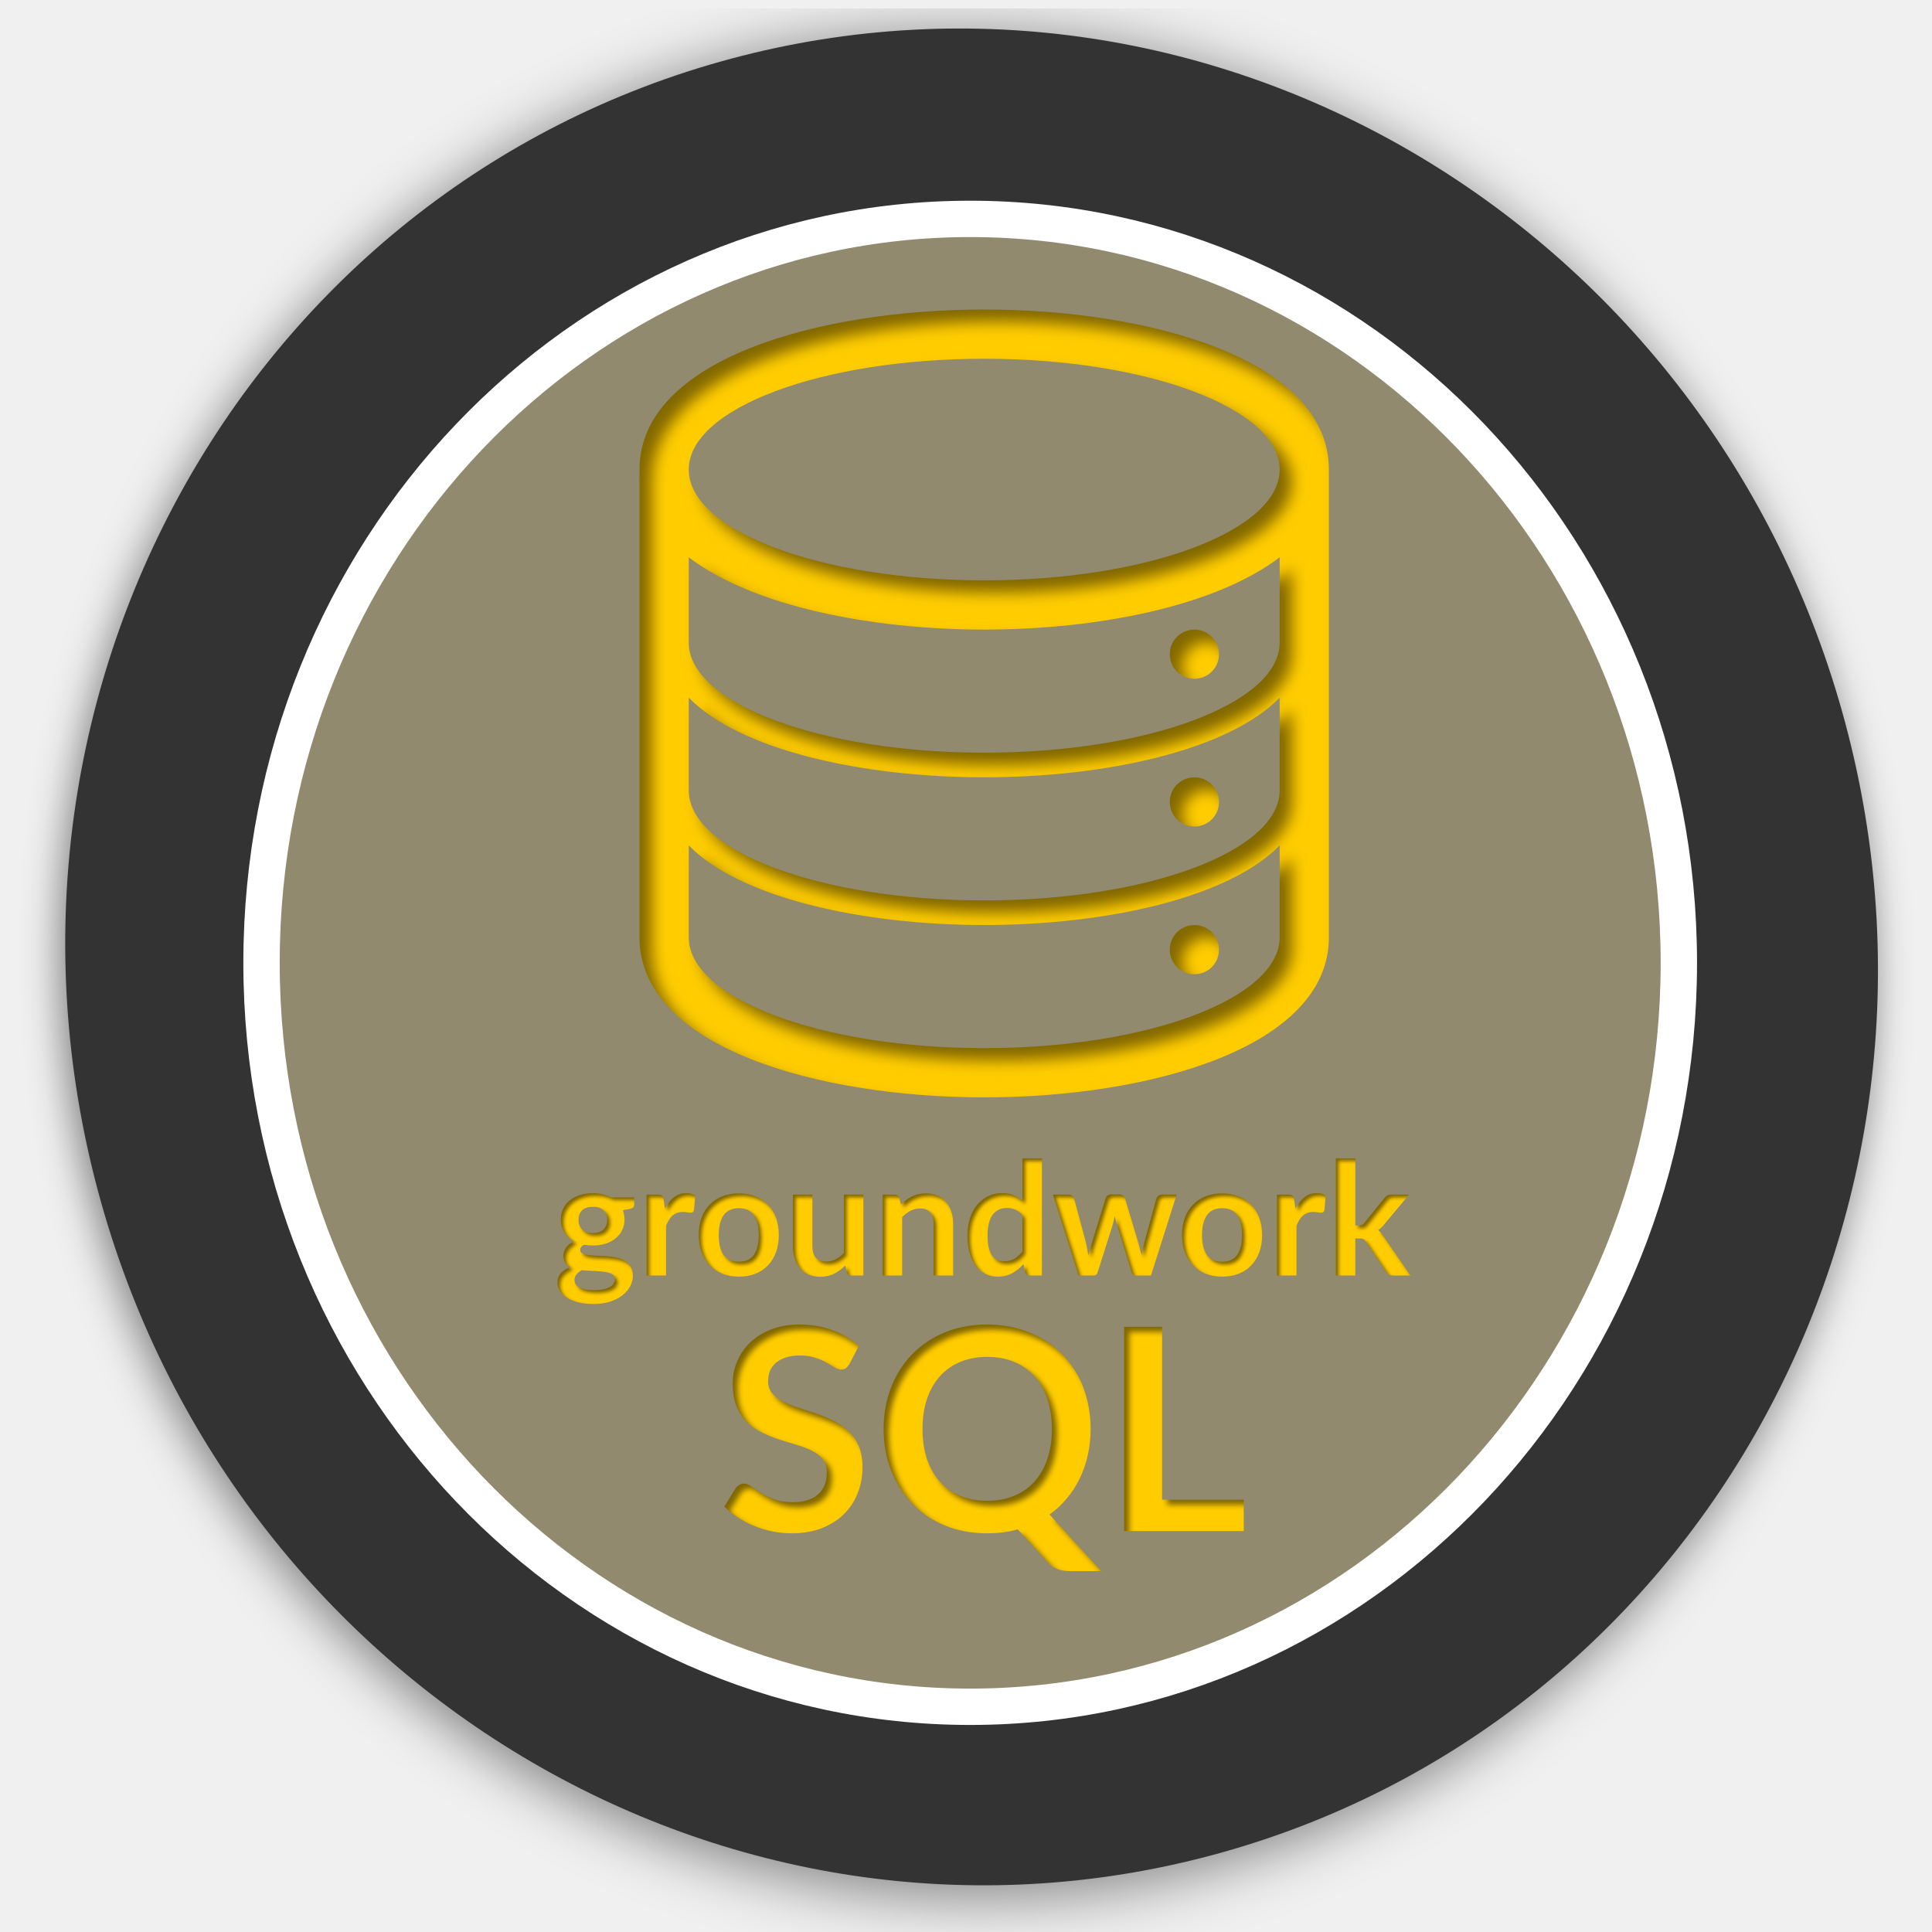
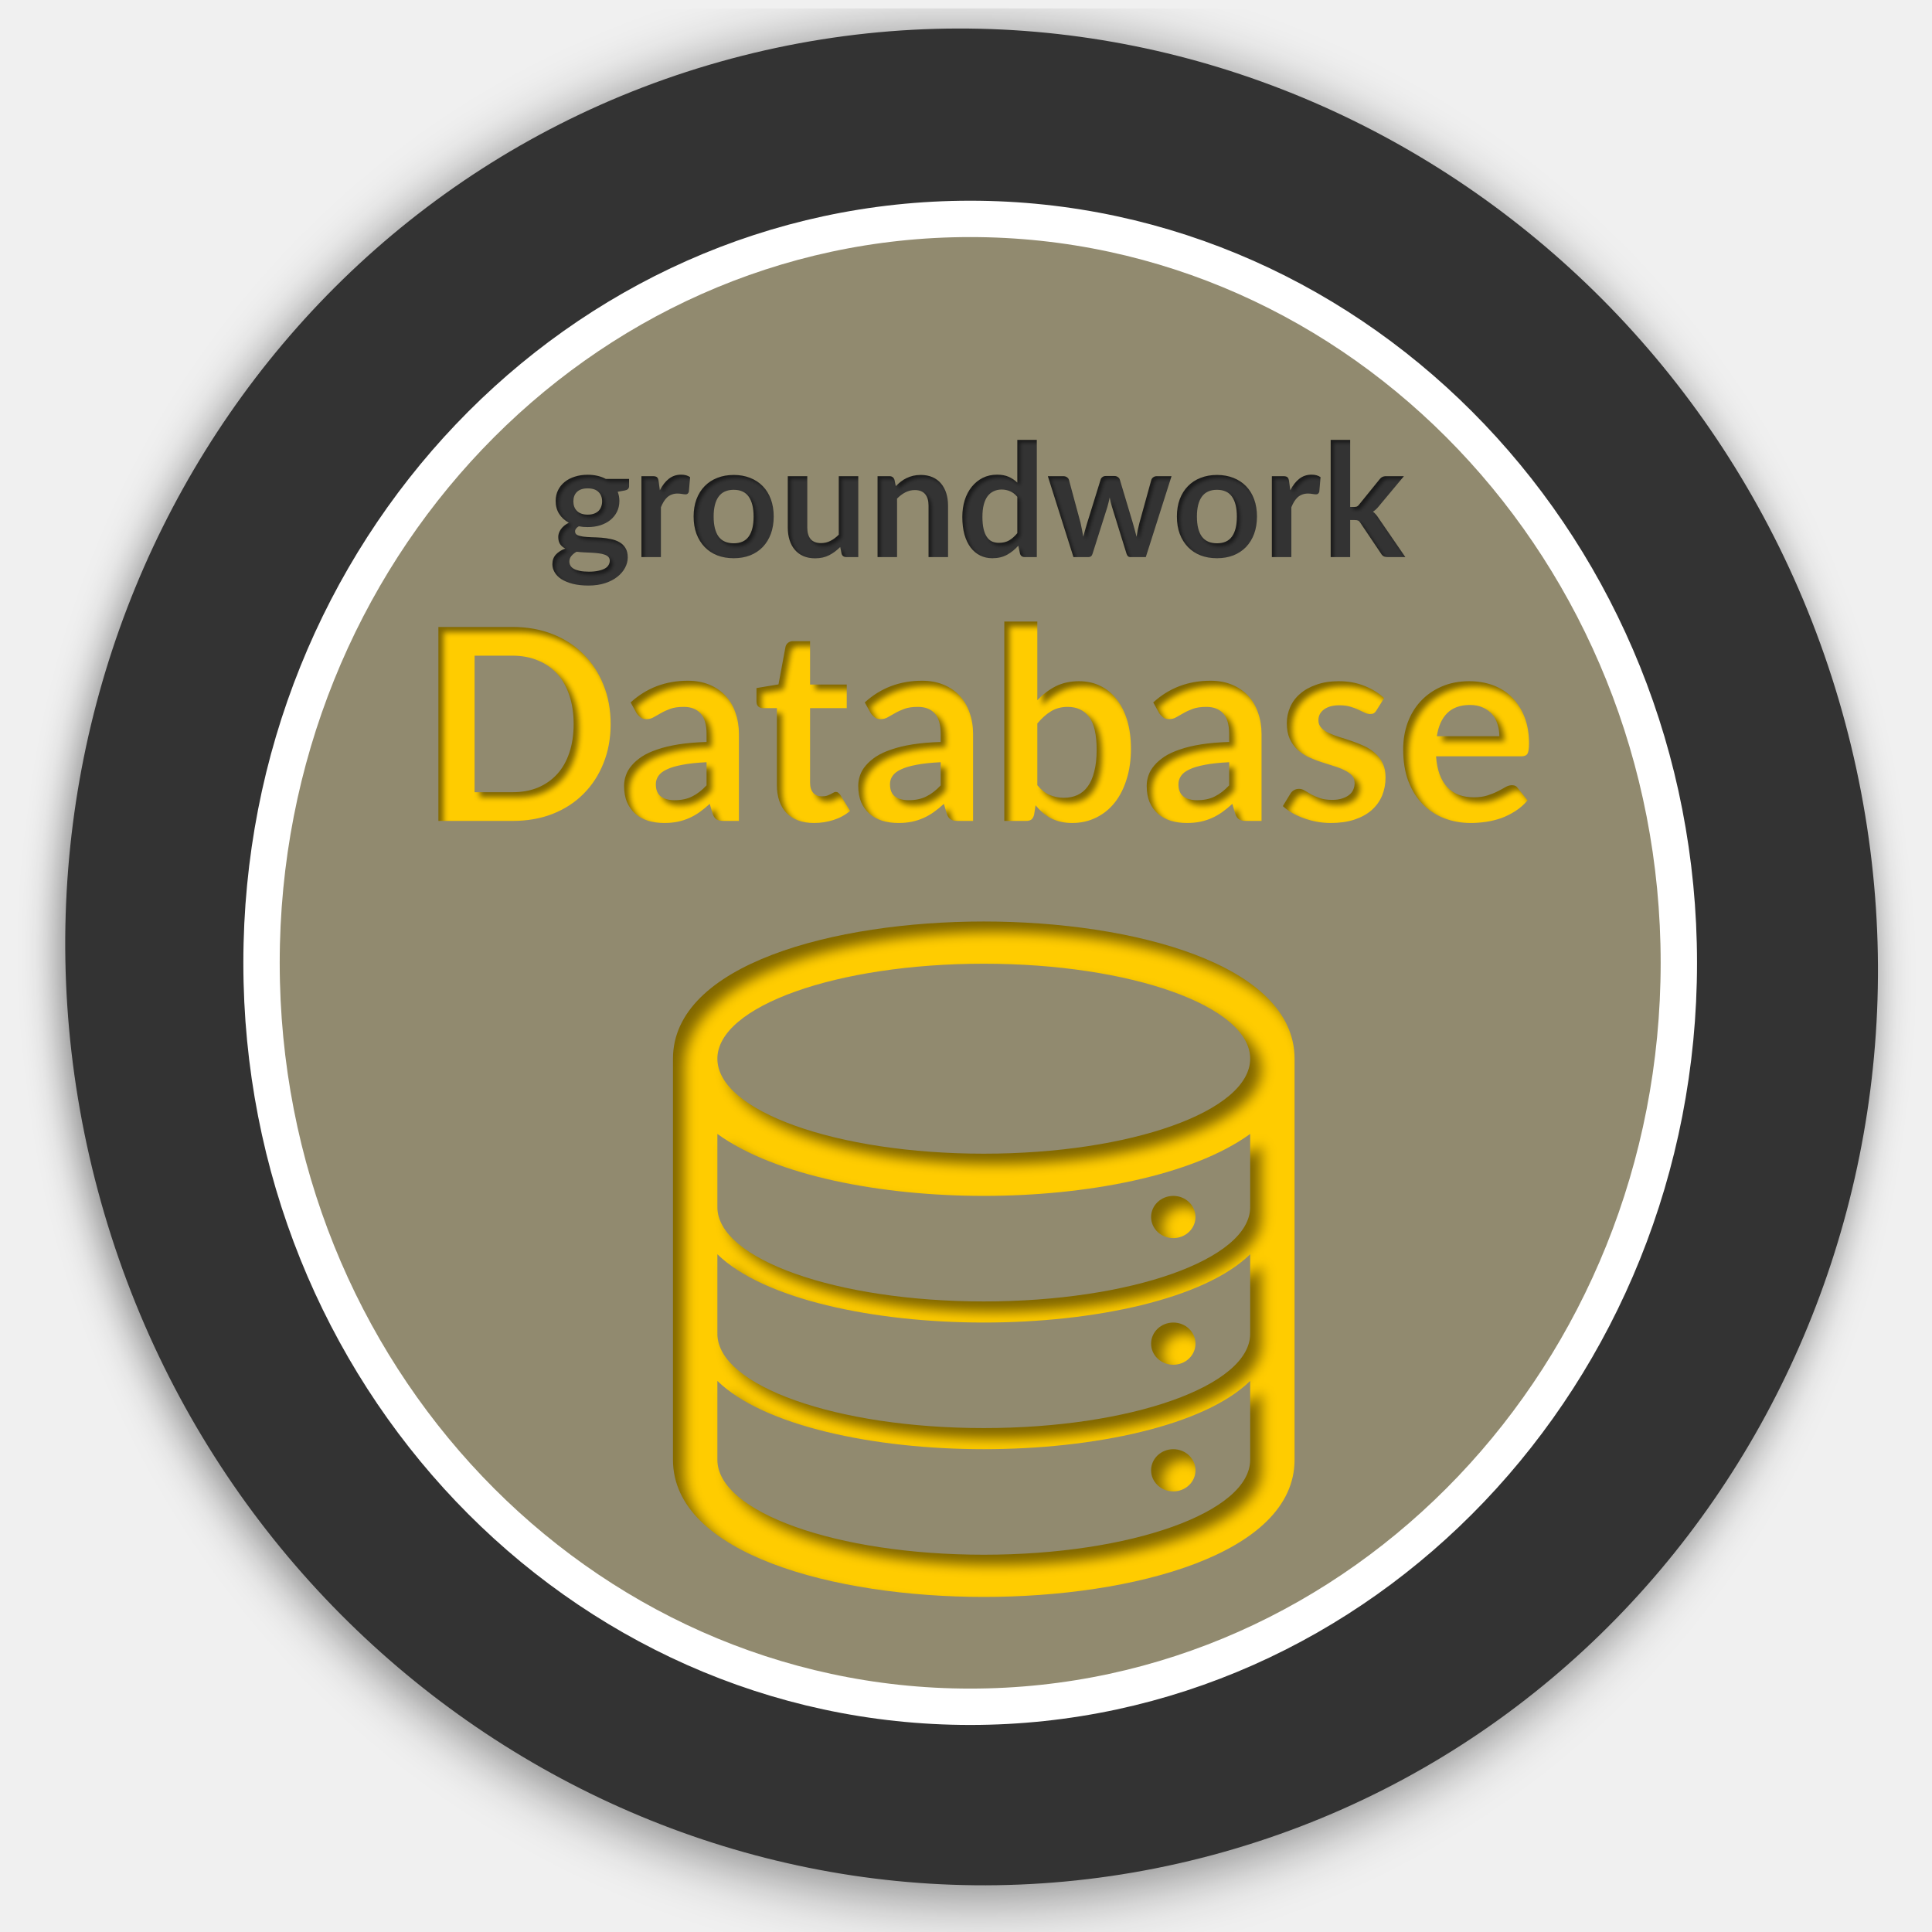
<svg xmlns="http://www.w3.org/2000/svg" width="144" height="144" viewBox="0 0 144 144" id="svg3336" version="1.1">
  <defs id="defs3338">
    <filter style="color-interpolation-filters:sRGB;" id="filter5346">
      <feFlood flood-opacity="0.498" flood-color="rgb(0,0,0)" result="flood" id="feFlood5348" />
      <feComposite in="flood" in2="SourceGraphic" operator="in" result="composite1" id="feComposite5350" />
      <feGaussianBlur in="composite1" stdDeviation="2.6" result="blur" id="feGaussianBlur5352" />
      <feOffset dx="1" dy="1" result="offset" id="feOffset5354" />
      <feComposite in="SourceGraphic" in2="offset" operator="over" result="fbSourceGraphic" id="feComposite5356" />
      <feColorMatrix result="fbSourceGraphicAlpha" in="fbSourceGraphic" values="0 0 0 -1 0 0 0 0 -1 0 0 0 0 -1 0 0 0 0 1 0" id="feColorMatrix5550" />
      <feFlood id="feFlood5552" flood-opacity="0.498" flood-color="rgb(0,0,0)" result="flood" in="fbSourceGraphic" />
      <feComposite id="feComposite5554" in2="fbSourceGraphic" in="flood" operator="in" result="composite1" />
      <feGaussianBlur id="feGaussianBlur5556" in="composite1" stdDeviation="1" result="blur" />
      <feOffset id="feOffset5558" dx="0" dy="1.38778e-16" result="offset" />
      <feComposite id="feComposite5560" in2="offset" in="fbSourceGraphic" operator="over" result="fbSourceGraphic" />
      <feColorMatrix result="fbSourceGraphicAlpha" in="fbSourceGraphic" values="0 0 0 -1 0 0 0 0 -1 0 0 0 0 -1 0 0 0 0 1 0" id="feColorMatrix5562" />
      <feFlood id="feFlood5564" flood-opacity="0.498" flood-color="rgb(0,0,0)" result="flood" in="fbSourceGraphic" />
      <feComposite id="feComposite5566" in2="fbSourceGraphic" in="flood" operator="in" result="composite1" />
      <feGaussianBlur id="feGaussianBlur5568" in="composite1" stdDeviation="1.38778e-16" result="blur" />
      <feOffset id="feOffset5570" dx="0" dy="1.38778e-16" result="offset" />
      <feComposite id="feComposite5572" in2="offset" in="fbSourceGraphic" operator="over" result="composite2" />
    </filter>
    <filter style="color-interpolation-filters:sRGB;" id="filter5802">
      <feFlood flood-opacity="0.498" flood-color="rgb(0,0,0)" result="flood" id="feFlood5804" />
      <feComposite in="flood" in2="SourceGraphic" operator="in" result="composite1" id="feComposite5806" />
      <feGaussianBlur in="composite1" stdDeviation="2" result="blur" id="feGaussianBlur5808" />
      <feOffset dx="0.5" dy="0.5" result="offset" id="feOffset5810" />
      <feComposite in="SourceGraphic" in2="offset" operator="over" result="composite2" id="feComposite5812" />
    </filter>
    <filter style="color-interpolation-filters:sRGB" id="filter5802-3">
      <feFlood flood-opacity="0.498" flood-color="rgb(0,0,0)" result="flood" id="feFlood5804-4" />
      <feComposite in="flood" in2="SourceGraphic" operator="in" result="composite1" id="feComposite5806-5" />
      <feGaussianBlur in="composite1" stdDeviation="2" result="blur" id="feGaussianBlur5808-4" />
      <feOffset dx="0.5" dy="0.5" result="offset" id="feOffset5810-7" />
      <feComposite in="SourceGraphic" in2="offset" operator="over" result="composite2" id="feComposite5812-3" />
    </filter>
    <filter style="color-interpolation-filters:sRGB;" id="filter5404">
      <feFlood flood-opacity="0.498" flood-color="rgb(0,0,0)" result="flood" id="feFlood5406" />
      <feComposite in="flood" in2="SourceGraphic" operator="in" result="composite1" id="feComposite5408" />
      <feGaussianBlur in="composite1" stdDeviation="2" result="blur" id="feGaussianBlur5410" />
      <feOffset dx="0.5" dy="0.5" result="offset" id="feOffset5412" />
      <feComposite in="SourceGraphic" in2="offset" operator="over" result="composite2" id="feComposite5414" />
    </filter>
    <filter style="color-interpolation-filters:sRGB;" id="filter5416">
      <feFlood flood-opacity="0.498" flood-color="rgb(0,0,0)" result="flood" id="feFlood5418" />
      <feComposite in="flood" in2="SourceGraphic" operator="in" result="composite1" id="feComposite5420" />
      <feGaussianBlur in="composite1" stdDeviation="2" result="blur" id="feGaussianBlur5422" />
      <feOffset dx="0.5" dy="0.5" result="offset" id="feOffset5424" />
      <feComposite in="SourceGraphic" in2="offset" operator="over" result="composite2" id="feComposite5426" />
    </filter>
    <filter style="color-interpolation-filters:sRGB;" id="filter5428">
      <feFlood flood-opacity="0.498" flood-color="rgb(0,0,0)" result="flood" id="feFlood5430" />
      <feComposite in="flood" in2="SourceGraphic" operator="out" result="composite1" id="feComposite5432" />
      <feGaussianBlur in="composite1" stdDeviation="2" result="blur" id="feGaussianBlur5434" />
      <feOffset dx="0.5" dy="0.5" result="offset" id="feOffset5436" />
      <feComposite in="offset" in2="SourceGraphic" operator="atop" result="composite2" id="feComposite5438" />
    </filter>
    <filter style="color-interpolation-filters:sRGB;" id="filter4493">
      <feFlood flood-opacity="0.498" flood-color="rgb(0,0,0)" result="flood" id="feFlood4495" />
      <feComposite in="flood" in2="SourceGraphic" operator="in" result="composite1" id="feComposite4497" />
      <feGaussianBlur in="composite1" stdDeviation="1.5" result="blur" id="feGaussianBlur4499" />
      <feOffset dx="1" dy="1" result="offset" id="feOffset4501" />
      <feComposite in="SourceGraphic" in2="offset" operator="over" result="fbSourceGraphic" id="feComposite4503" />
      <feColorMatrix result="fbSourceGraphicAlpha" in="fbSourceGraphic" values="0 0 0 -1 0 0 0 0 -1 0 0 0 0 -1 0 0 0 0 1 0" id="feColorMatrix4649" />
      <feFlood id="feFlood4651" flood-opacity="0.498" flood-color="rgb(0,0,0)" result="flood" in="fbSourceGraphic" />
      <feComposite id="feComposite4653" in2="fbSourceGraphic" in="flood" operator="out" result="composite1" />
      <feGaussianBlur id="feGaussianBlur4655" in="composite1" stdDeviation="0.3" result="blur" />
      <feOffset id="feOffset4657" dx="0.5" dy="0.5" result="offset" />
      <feComposite id="feComposite4659" in2="fbSourceGraphic" in="offset" operator="atop" result="composite2" />
    </filter>
    <filter style="color-interpolation-filters:sRGB;" id="filter4637">
      <feFlood flood-opacity="0.498" flood-color="rgb(0,0,0)" result="flood" id="feFlood4639" />
      <feComposite in="flood" in2="SourceGraphic" operator="out" result="composite1" id="feComposite4641" />
      <feGaussianBlur in="composite1" stdDeviation="0.3" result="blur" id="feGaussianBlur4643" />
      <feOffset dx="0.5" dy="0.5" result="offset" id="feOffset4645" />
      <feComposite in="offset" in2="SourceGraphic" operator="atop" result="composite2" id="feComposite4647" />
    </filter>
    <filter style="color-interpolation-filters:sRGB;" id="filter4661">
      <feFlood flood-opacity="0.498" flood-color="rgb(0,0,0)" result="flood" id="feFlood4663" />
      <feComposite in="flood" in2="SourceGraphic" operator="out" result="composite1" id="feComposite4665" />
      <feGaussianBlur in="composite1" stdDeviation="0.3" result="blur" id="feGaussianBlur4667" />
      <feOffset dx="0.5" dy="0.5" result="offset" id="feOffset4669" />
      <feComposite in="offset" in2="SourceGraphic" operator="atop" result="composite2" id="feComposite4671" />
    </filter>
    <filter style="color-interpolation-filters:sRGB" id="filter4661-8">
      <feFlood flood-opacity="0.498" flood-color="rgb(0,0,0)" result="flood" id="feFlood4663-3" />
      <feComposite in="flood" in2="SourceGraphic" operator="out" result="composite1" id="feComposite4665-7" />
      <feGaussianBlur in="composite1" stdDeviation="0.3" result="blur" id="feGaussianBlur4667-9" />
      <feOffset dx="0.5" dy="0.5" result="offset" id="feOffset4669-3" />
      <feComposite in="offset" in2="SourceGraphic" operator="atop" result="composite2" id="feComposite4671-7" />
    </filter>
  </defs>
  <g id="layer2" style="display:inline" />
  <g id="layer1" transform="translate(0,-908.3622)" style="display:inline">
    <ellipse style="display:inline;opacity:1;fill:none;fill-opacity:1;fill-rule:nonzero;stroke:#333333;stroke-width:13.908;stroke-linecap:butt;stroke-linejoin:round;stroke-miterlimit:4;stroke-dasharray:none;stroke-dashoffset:0;stroke-opacity:1;filter:url(#filter5416)" id="path5946" cx="72.418" cy="979.685" rx="60.457" ry="62.353" transform="matrix(-0.9659258,0.258819,0.258819,0.9659258,-111.1933,14.63887)" />
    <ellipse style="opacity:1;fill:#918a6f;fill-opacity:1;fill-rule:nonzero;stroke:#ffffff;stroke-width:2.71;stroke-linecap:butt;stroke-linejoin:round;stroke-miterlimit:4;stroke-dasharray:none;stroke-dashoffset:0;stroke-opacity:1" id="path6166" cx="72.312" cy="980.126" rx="52.819" ry="55.449" />
-     <g id="g3510" transform="matrix(1.835085,0,0,1.835085,43.14592,931.4319)" style="fill:#ffcc00;fill-opacity:1;filter:url(#filter4637)">
+     <g id="g3510" transform="matrix(1.654641,0,0,1.573216,46.08426,977.0458)" style="fill:#ffcc00;fill-opacity:1;filter:url(#filter4637)">
      <g id="g3463" style="fill:#ffcc00;fill-opacity:1">
        <g id="data" style="fill:#ffcc00;fill-opacity:1">
          <path id="path3466" d="M 16.463,0 C 9.719,0 2.463,2.033 2.463,6.5 l 0,19 c 0,4.465 7.256,6.5 14,6.5 6.743,0 14,-2.035 14,-6.5 l 0,-19 c 0,-4.467 -7.258,-6.5 -14,-6.5 z m 12,25.5 c 0,2.484 -5.373,4.5 -12,4.5 C 9.835,30 4.463,27.984 4.463,25.5 l 0,-3.736 c 2.066,2.129 7.05,3.236 12,3.236 4.95,0 9.934,-1.107 12,-3.236 l 0,3.736 z m 0,-6 -0.004,0 c 0,0.01 0.004,0.021 0.004,0.031 0,2.469 -5.373,4.469 -12,4.469 -6.627,0 -12,-2 -12,-4.469 0,-0.01 0.004,-0.021 0.004,-0.031 l -0.004,0 0,-3.736 c 2.066,2.129 7.05,3.236 12,3.236 4.95,0 9.934,-1.107 12,-3.236 l 0,3.736 z m 0,-6 -0.004,0 c 0,0.01 0.004,0.021 0.004,0.031 0,2.469 -5.373,4.469 -12,4.469 -6.627,0 -12,-2 -12,-4.469 0,-0.01 0.004,-0.021 0.004,-0.031 l -0.004,0 0,-3.436 c 2.621,1.997 7.425,2.936 12,2.936 4.575,0 9.379,-0.939 12,-2.936 l 0,3.436 z m -12,-2.5 C 9.835,11 4.463,8.984 4.463,6.5 c 0,-2.486 5.372,-4.5 12,-4.5 6.627,0 12,2.014 12,4.5 0,2.484 -5.373,4.5 -12,4.5 z" style="fill:#ffcc00;fill-opacity:1" />
          <circle id="circle3468" r="1" cy="26" cx="25" style="fill:#ffcc00;fill-opacity:1" />
          <circle id="circle3470" r="1" cy="20" cx="25" style="fill:#ffcc00;fill-opacity:1" />
          <circle id="circle3472" r="1" cy="14" cx="25" style="fill:#ffcc00;fill-opacity:1" />
        </g>
      </g>
      <g id="g3474" style="fill:#ffcc00;fill-opacity:1" />
      <g id="g3476" style="fill:#ffcc00;fill-opacity:1" />
      <g id="g3478" style="fill:#ffcc00;fill-opacity:1" />
      <g id="g3480" style="fill:#ffcc00;fill-opacity:1" />
      <g id="g3482" style="fill:#ffcc00;fill-opacity:1" />
      <g id="g3484" style="fill:#ffcc00;fill-opacity:1" />
      <g id="g3486" style="fill:#ffcc00;fill-opacity:1" />
      <g id="g3488" style="fill:#ffcc00;fill-opacity:1" />
      <g id="g3490" style="fill:#ffcc00;fill-opacity:1" />
      <g id="g3492" style="fill:#ffcc00;fill-opacity:1" />
      <g id="g3494" style="fill:#ffcc00;fill-opacity:1" />
      <g id="g3496" style="fill:#ffcc00;fill-opacity:1" />
      <g id="g3498" style="fill:#ffcc00;fill-opacity:1" />
      <g id="g3500" style="fill:#ffcc00;fill-opacity:1" />
      <g id="g3502" style="fill:#ffcc00;fill-opacity:1" />
    </g>
-     <text xml:space="preserve" style="font-style:normal;font-weight:normal;font-size:27.693px;line-height:125%;font-family:sans-serif;letter-spacing:0px;word-spacing:0px;fill:#000000;fill-opacity:1;stroke:none;stroke-width:1px;stroke-linecap:butt;stroke-linejoin:miter;stroke-opacity:1;filter:url(#filter4661)" x="44.05" y="1023.508" id="text4333" transform="matrix(0.7608606,0,0,0.7608606,19.98833,243.7343)">
-       <tspan id="tspan4335" x="44.05" y="1023.508" style="font-style:normal;font-variant:normal;font-weight:bold;font-stretch:normal;font-size:27.694px;line-height:125%;font-family:Lato;-inkscape-font-specification:'Lato, Bold';text-align:start;writing-mode:lr-tb;text-anchor:start;fill:#ffcc00;fill-opacity:1">SQL</tspan>
+     <text xml:space="preserve" style="font-style:normal;font-weight:normal;font-size:27.693px;line-height:125%;font-family:sans-serif;letter-spacing:0px;word-spacing:0px;fill:#000000;fill-opacity:1;stroke:none;stroke-width:1px;stroke-linecap:butt;stroke-linejoin:miter;stroke-opacity:1;filter:url(#filter4661)" x="44.05" y="1023.508" id="text4333" transform="matrix(0.7608606,0,0,0.7608606,-2.446286,190.8026)">
+       <tspan id="tspan4335" x="44.05" y="1023.508" style="font-style:normal;font-variant:normal;font-weight:bold;font-stretch:normal;font-size:26.286px;line-height:125%;font-family:Lato;-inkscape-font-specification:'Lato, Bold';text-align:start;writing-mode:lr-tb;text-anchor:start;fill:#ffcc00;fill-opacity:1">Database</tspan>
    </text>
-     <text xml:space="preserve" style="font-style:normal;font-weight:normal;font-size:27.693px;line-height:125%;font-family:sans-serif;letter-spacing:0px;word-spacing:0px;display:inline;fill:#000000;fill-opacity:1;stroke:none;stroke-width:1px;stroke-linecap:butt;stroke-linejoin:miter;stroke-opacity:1;filter:url(#filter4661-8)" x="44.05" y="1023.508" id="text4333-8" transform="matrix(0.4244897,0,0,0.4244897,22.56926,568.9627)">
-       <tspan id="tspan4335-7" x="44.05" y="1023.508" style="font-style:normal;font-variant:normal;font-weight:bold;font-stretch:normal;font-size:27.694px;line-height:125%;font-family:Lato;-inkscape-font-specification:'Lato, Bold';text-align:start;writing-mode:lr-tb;text-anchor:start;fill:#ffcc00;fill-opacity:1">groundwork</tspan>
+     <text xml:space="preserve" style="font-style:normal;font-weight:normal;font-size:27.693px;line-height:125%;font-family:sans-serif;letter-spacing:0px;word-spacing:0px;display:inline;fill:#333333;fill-opacity:1;stroke:none;stroke-width:1px;stroke-linecap:butt;stroke-linejoin:miter;stroke-opacity:1;filter:url(#filter4661-8)" x="44.05" y="1023.508" id="text4333-8" transform="matrix(0.4244897,0,0,0.4244897,22.18632,515.415)">
+       <tspan id="tspan4335-7" x="44.05" y="1023.508" style="font-style:normal;font-variant:normal;font-weight:bold;font-stretch:normal;font-size:27.694px;line-height:125%;font-family:Lato;-inkscape-font-specification:'Lato, Bold';text-align:start;writing-mode:lr-tb;text-anchor:start;fill:#333333;fill-opacity:1">groundwork</tspan>
    </text>
  </g>
  <g id="layer3" style="display:inline" />
</svg>
